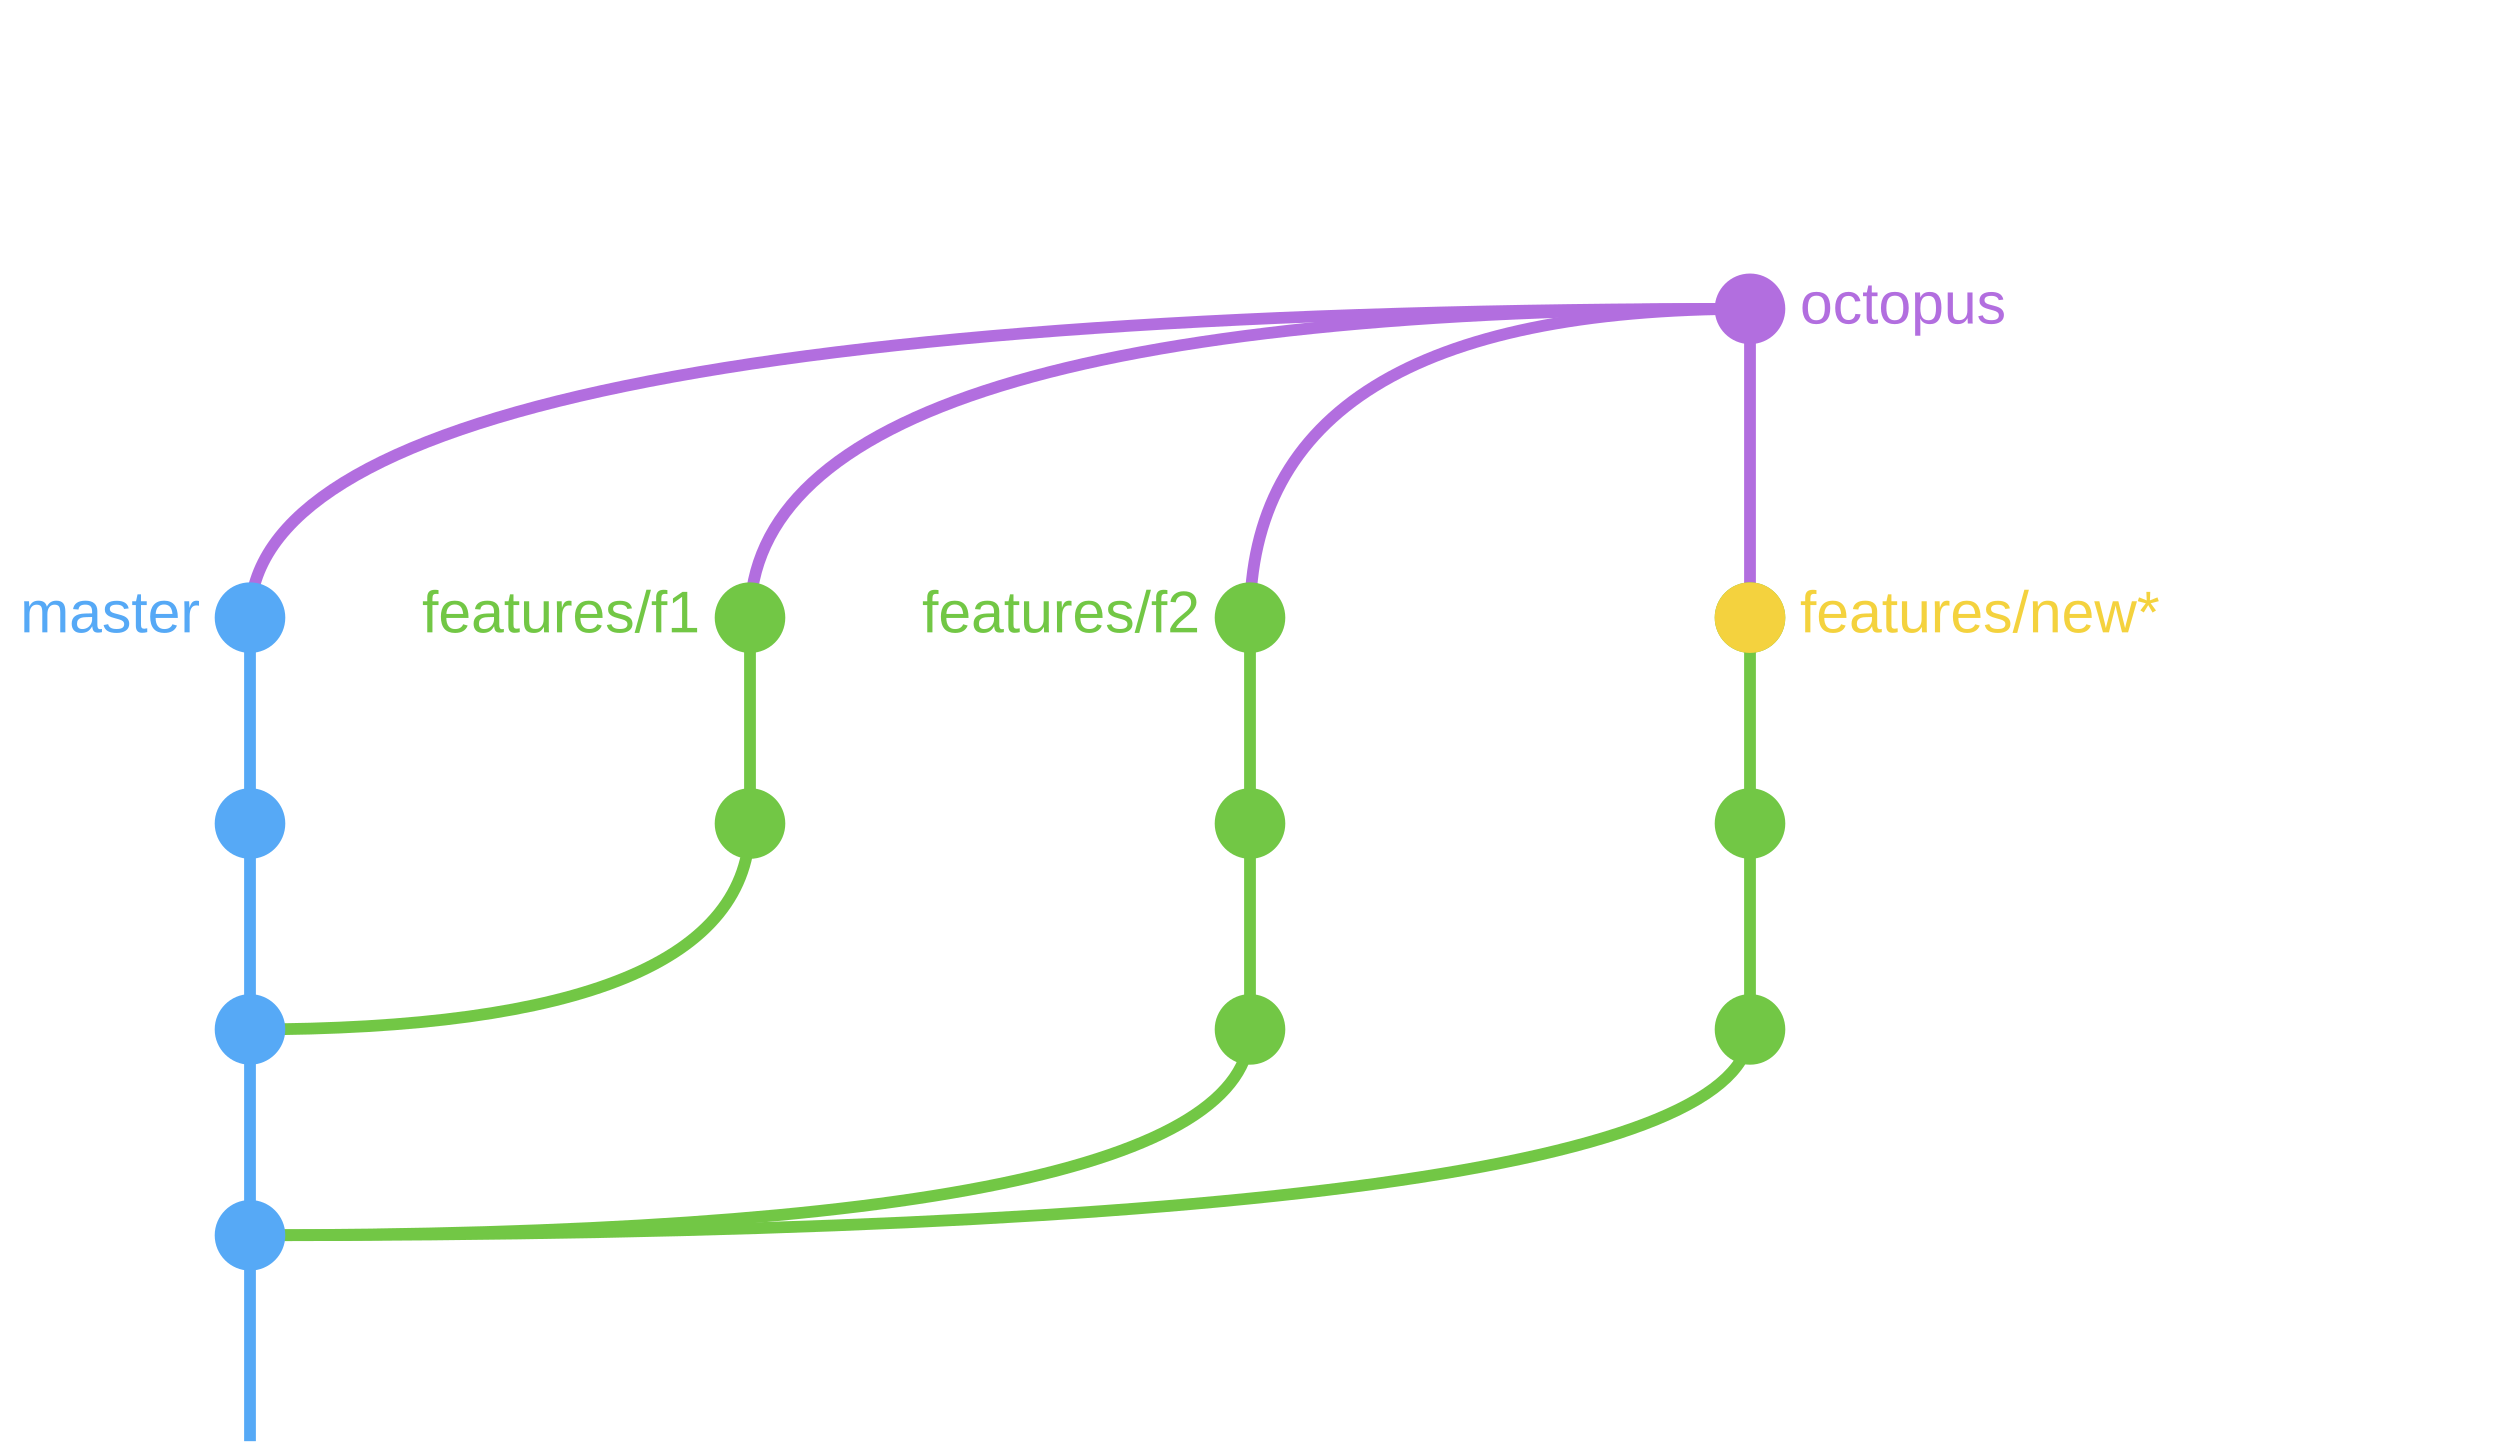
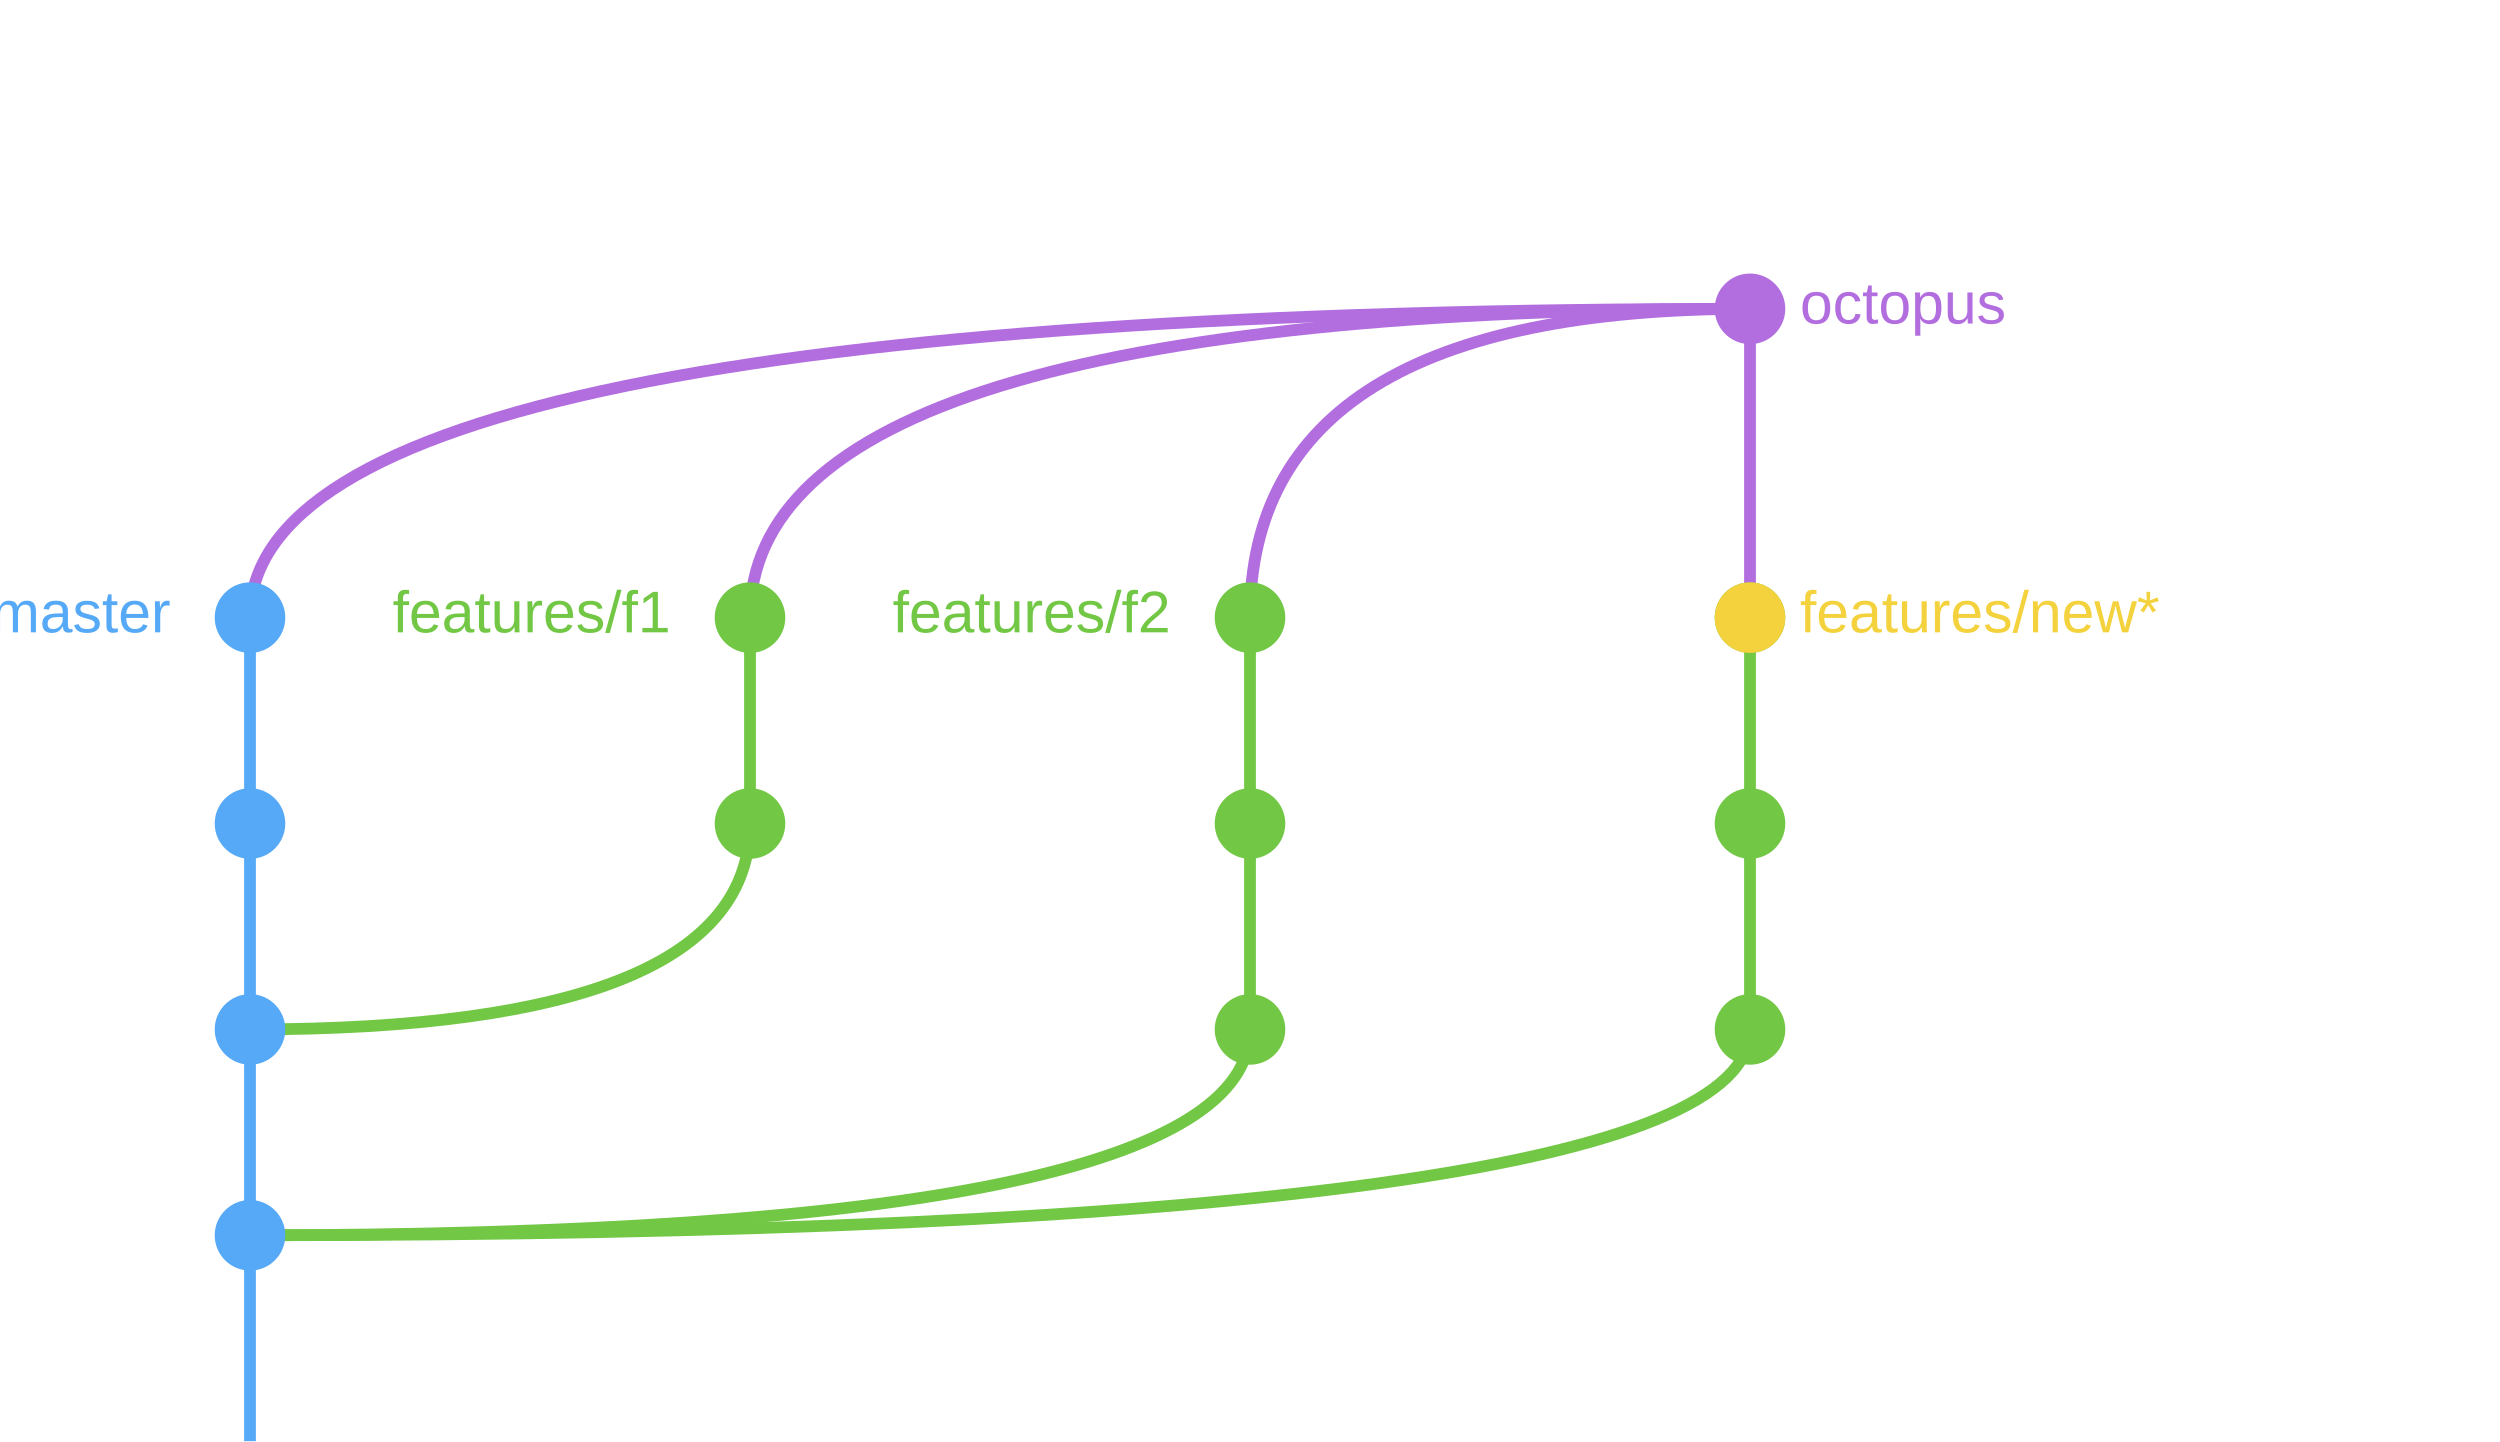
<svg xmlns="http://www.w3.org/2000/svg" version="1.1" id="Layer_1" height="490" width="850">
  <g>
    <path d="M 85 210 Q 85 105 595 105" stroke="rgb(178,110,223)" stroke-width="4" fill="none" />
    <path d="M 255 210 Q 255 105 595 105" stroke="rgb(178,110,223)" stroke-width="4" fill="none" />
    <path d="M 425 210 Q 425 105 595 105" stroke="rgb(178,110,223)" stroke-width="4" fill="none" />
    <line x1="595" y1="210" x2="595" y2="105" stroke="rgb(178,110,223)" stroke-width="4" />
    <circle cx="595" cy="105" r="12" fill="rgb(178,110,223)" />
    <text x="595" y="105" dx="17" dy="5" font-size="20" fill="rgb(178,110,223)" font-family="Arial" text-anchor="start">
      octopus
    </text>
  </g>
  <g>
    <g>
      <path d="M 85 420 Q 595 420 595 350" stroke="rgb(114,199,69)" stroke-width="4" fill="none" />
      <circle cx="595" cy="350" r="12" fill="rgb(114,199,69)" />
      <text x="595" y="350" dx="-17" dy="5" font-size="20" fill="rgb(114,199,69)" font-family="Arial" text-anchor="end" />
    </g>
    <g>
      <line x1="595" y1="350" x2="595" y2="280" stroke="rgb(114,199,69)" stroke-width="4" />
      <circle cx="595" cy="280" r="12" fill="rgb(114,199,69)" />
      <text x="595" y="280" dx="-17" dy="5" font-size="20" fill="rgb(114,199,69)" font-family="Arial" text-anchor="end" />
    </g>
    <g>
      <line x1="595" y1="280" x2="595" y2="210" stroke="rgb(114,199,69)" stroke-width="4" />
      <circle cx="595" cy="210" r="12" fill="rgb(114,199,69)" />
      <text x="595" y="210" dx="-17" dy="5" font-size="20" fill="rgb(114,199,69)" font-family="Arial" text-anchor="end" />
    </g>
  </g>
  <g>
    <circle cx="595" cy="210" r="12" fill="rgb(244,210,62)" />
    <text x="595" y="210" dx="17" dy="5" font-size="20" fill="rgb(244,210,62)" font-family="Arial" text-anchor="start">
      features/new*
    </text>
  </g>
  <g>
    <g>
      <path d="M 85 420 Q 425 420 425 350" stroke="rgb(114,199,69)" stroke-width="4" fill="none" />
      <circle cx="425" cy="350" r="12" fill="rgb(114,199,69)" />
-       <text x="425" y="350" dx="-17" dy="5" font-size="20" fill="rgb(114,199,69)" font-family="Arial" text-anchor="end" />
+       <text x="415" y="350" dx="-17" dy="5" font-size="20" fill="rgb(114,199,69)" font-family="Arial" text-anchor="end" />
    </g>
    <g>
      <line x1="425" y1="350" x2="425" y2="280" stroke="rgb(114,199,69)" stroke-width="4" />
      <circle cx="425" cy="280" r="12" fill="rgb(114,199,69)" />
-       <text x="425" y="280" dx="-17" dy="5" font-size="20" fill="rgb(114,199,69)" font-family="Arial" text-anchor="end" />
+       <text x="415" y="280" dx="-17" dy="5" font-size="20" fill="rgb(114,199,69)" font-family="Arial" text-anchor="end" />
    </g>
    <g>
      <line x1="425" y1="280" x2="425" y2="210" stroke="rgb(114,199,69)" stroke-width="4" />
      <circle cx="425" cy="210" r="12" fill="rgb(114,199,69)" />
-       <text x="425" y="210" dx="-17" dy="5" font-size="20" fill="rgb(114,199,69)" font-family="Arial" text-anchor="end">
+       <text x="415" y="210" dx="-17" dy="5" font-size="20" fill="rgb(114,199,69)" font-family="Arial" text-anchor="end">
        features/f2
      </text>
    </g>
  </g>
  <g>
    <g>
      <path d="M 85 350 Q 255 350 255 280" stroke="rgb(114,199,69)" stroke-width="4" fill="none" />
      <circle cx="255" cy="280" r="12" fill="rgb(114,199,69)" />
-       <text x="255" y="280" dx="-17" dy="5" font-size="20" fill="rgb(114,199,69)" font-family="Arial" text-anchor="end" />
+       <text x="245" y="280" dx="-17" dy="5" font-size="20" fill="rgb(114,199,69)" font-family="Arial" text-anchor="end" />
    </g>
    <g>
      <line x1="255" y1="280" x2="255" y2="210" stroke="rgb(114,199,69)" stroke-width="4" />
      <circle cx="255" cy="210" r="12" fill="rgb(114,199,69)" />
-       <text x="255" y="210" dx="-17" dy="5" font-size="20" fill="rgb(114,199,69)" font-family="Arial" text-anchor="end">
+       <text x="245" y="210" dx="-17" dy="5" font-size="20" fill="rgb(114,199,69)" font-family="Arial" text-anchor="end">
        features/f1
      </text>
    </g>
  </g>
  <g>
    <g>
      <line x1="85" y1="490" x2="85" y2="420" stroke="rgb(86,169,246)" stroke-width="4" />
      <circle cx="85" cy="420" r="12" fill="rgb(86,169,246)" />
-       <text x="85" y="420" dx="-17" dy="5" font-size="20" fill="rgb(86,169,246)" font-family="Arial" text-anchor="end" />
+       <text x="75" y="420" dx="-17" dy="5" font-size="20" fill="rgb(86,169,246)" font-family="Arial" text-anchor="end" />
    </g>
    <g>
      <line x1="85" y1="420" x2="85" y2="350" stroke="rgb(86,169,246)" stroke-width="4" />
      <circle cx="85" cy="350" r="12" fill="rgb(86,169,246)" />
-       <text x="85" y="350" dx="-17" dy="5" font-size="20" fill="rgb(86,169,246)" font-family="Arial" text-anchor="end" />
+       <text x="75" y="350" dx="-17" dy="5" font-size="20" fill="rgb(86,169,246)" font-family="Arial" text-anchor="end" />
    </g>
    <g>
      <line x1="85" y1="350" x2="85" y2="280" stroke="rgb(86,169,246)" stroke-width="4" />
      <circle cx="85" cy="280" r="12" fill="rgb(86,169,246)" />
-       <text x="85" y="280" dx="-17" dy="5" font-size="20" fill="rgb(86,169,246)" font-family="Arial" text-anchor="end" />
+       <text x="75" y="280" dx="-17" dy="5" font-size="20" fill="rgb(86,169,246)" font-family="Arial" text-anchor="end" />
    </g>
    <g>
      <line x1="85" y1="280" x2="85" y2="210" stroke="rgb(86,169,246)" stroke-width="4" />
      <circle cx="85" cy="210" r="12" fill="rgb(86,169,246)" />
-       <text x="85" y="210" dx="-17" dy="5" font-size="20" fill="rgb(86,169,246)" font-family="Arial" text-anchor="end">
+       <text x="75" y="210" dx="-17" dy="5" font-size="20" fill="rgb(86,169,246)" font-family="Arial" text-anchor="end">
        master
      </text>
    </g>
  </g>
  Sorry, your browser does not support inline SVG.`
</svg>
